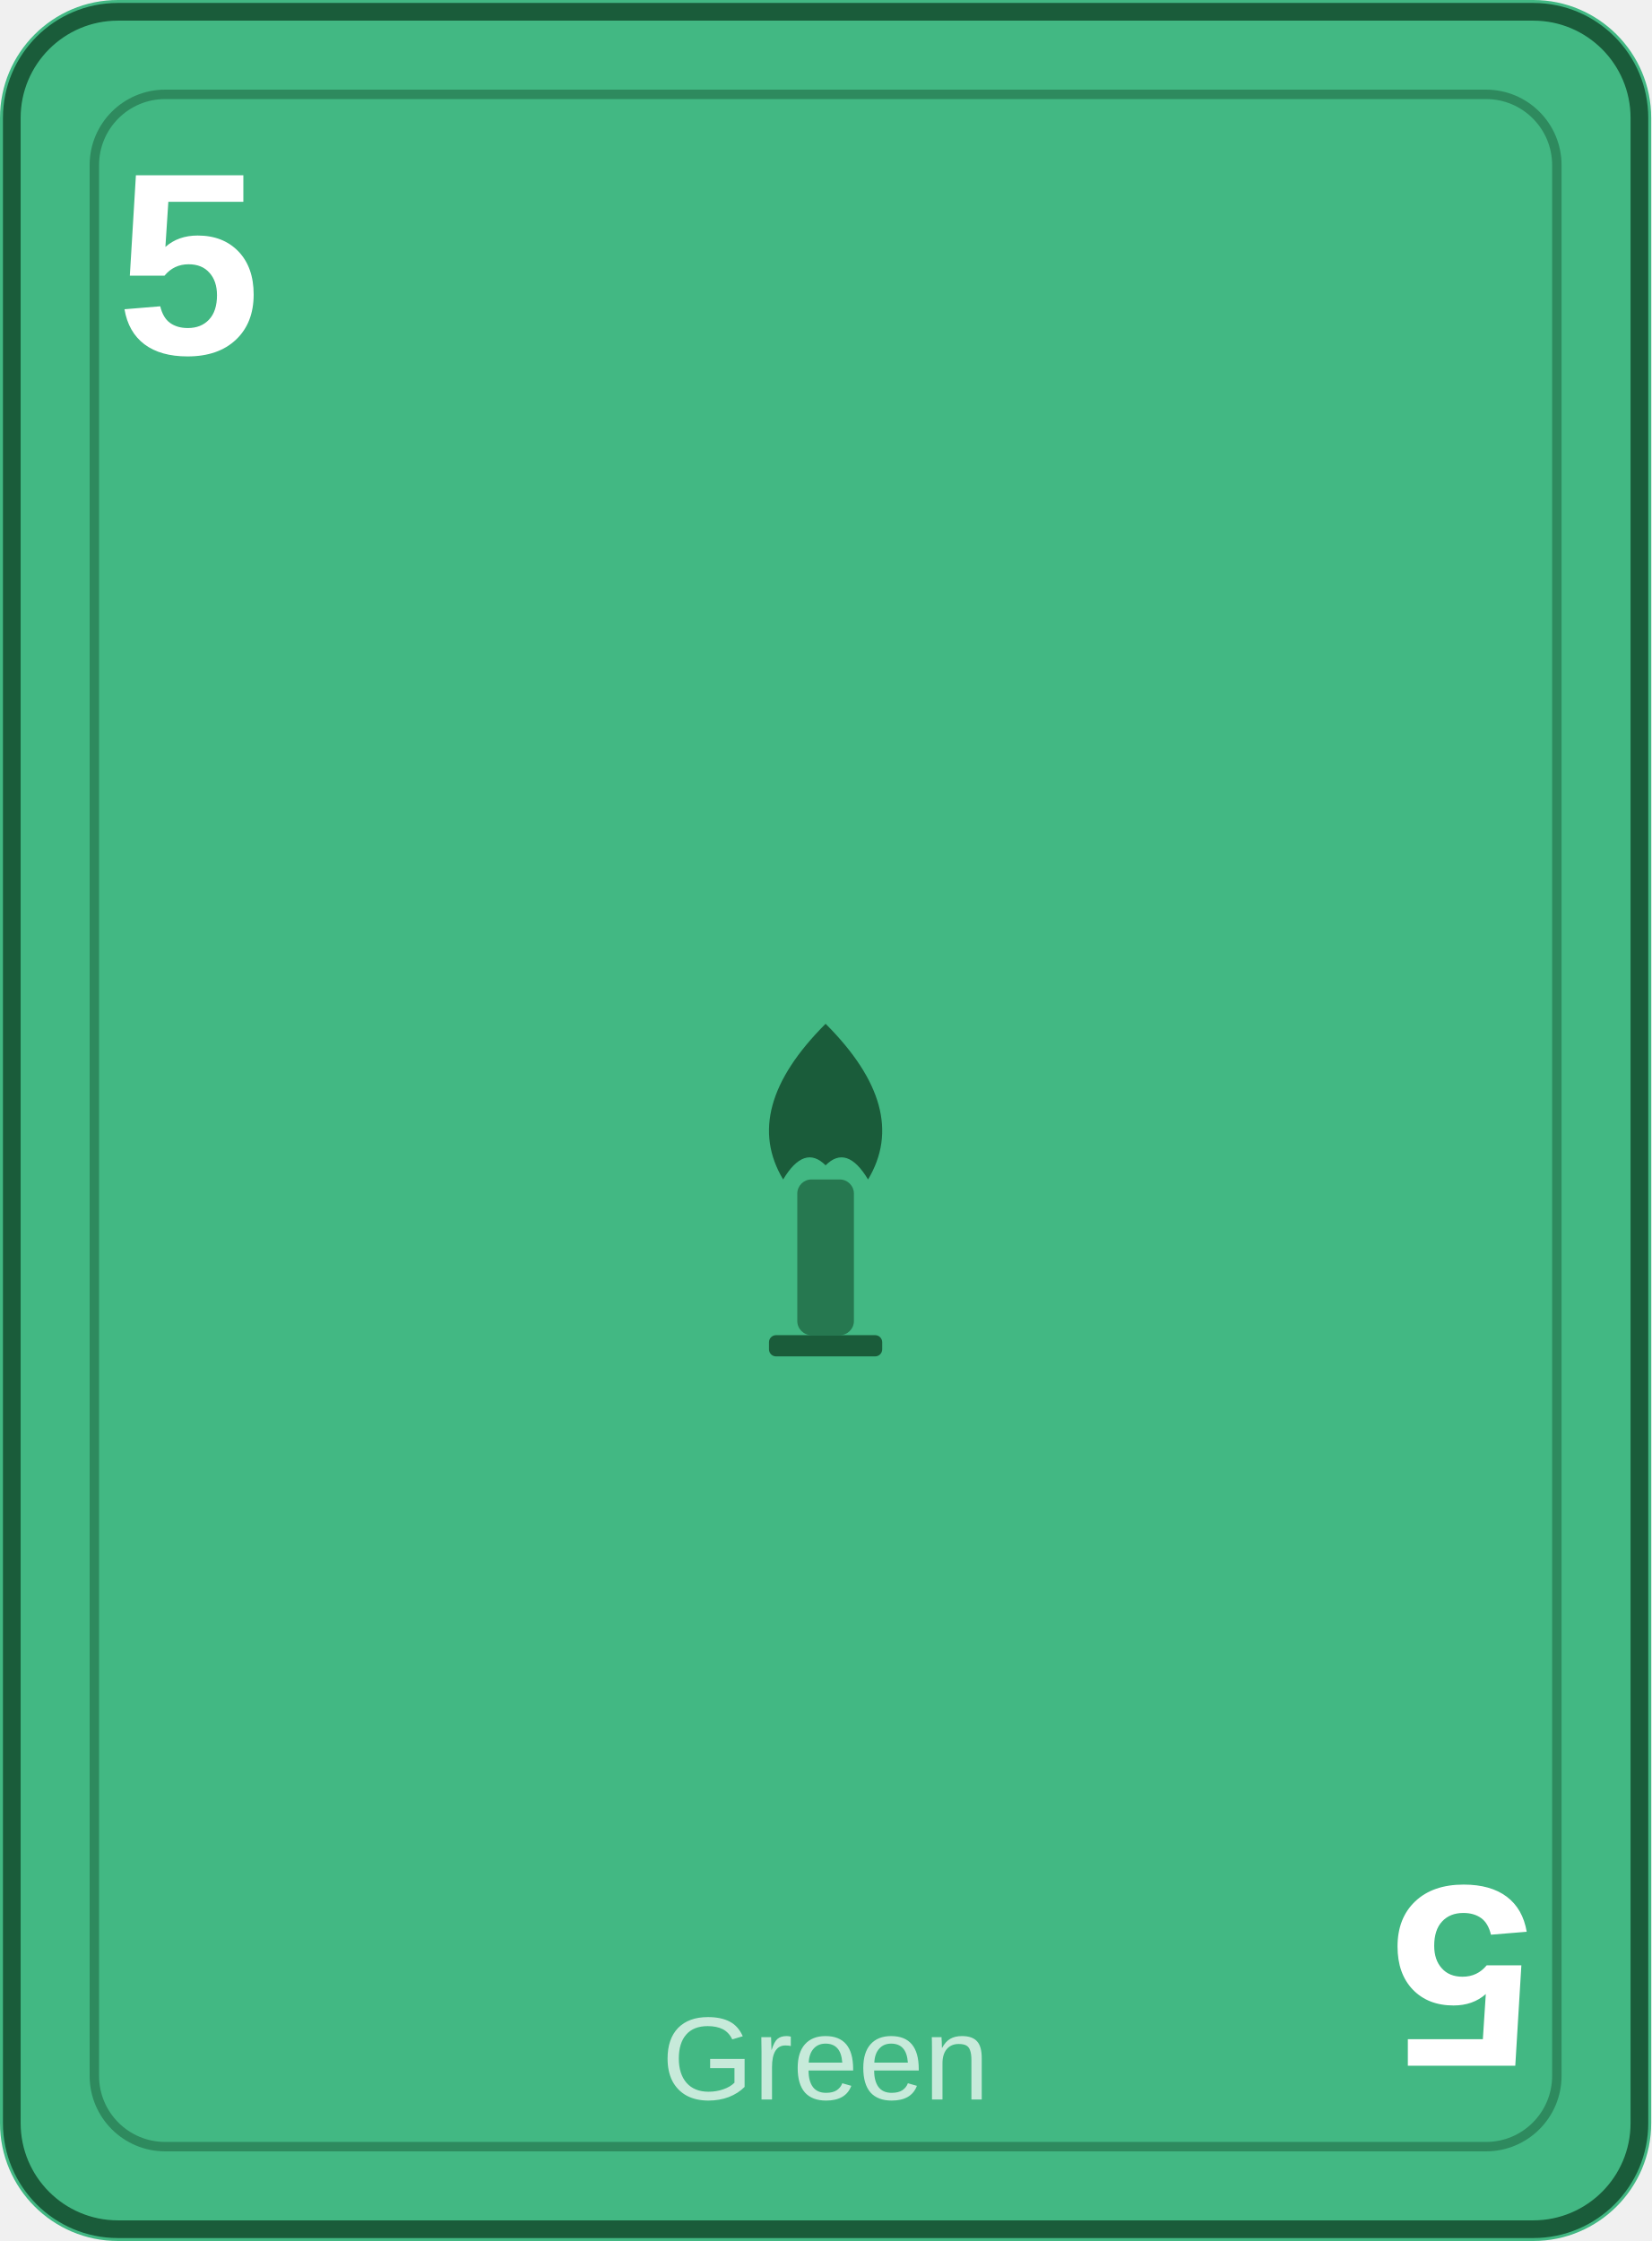
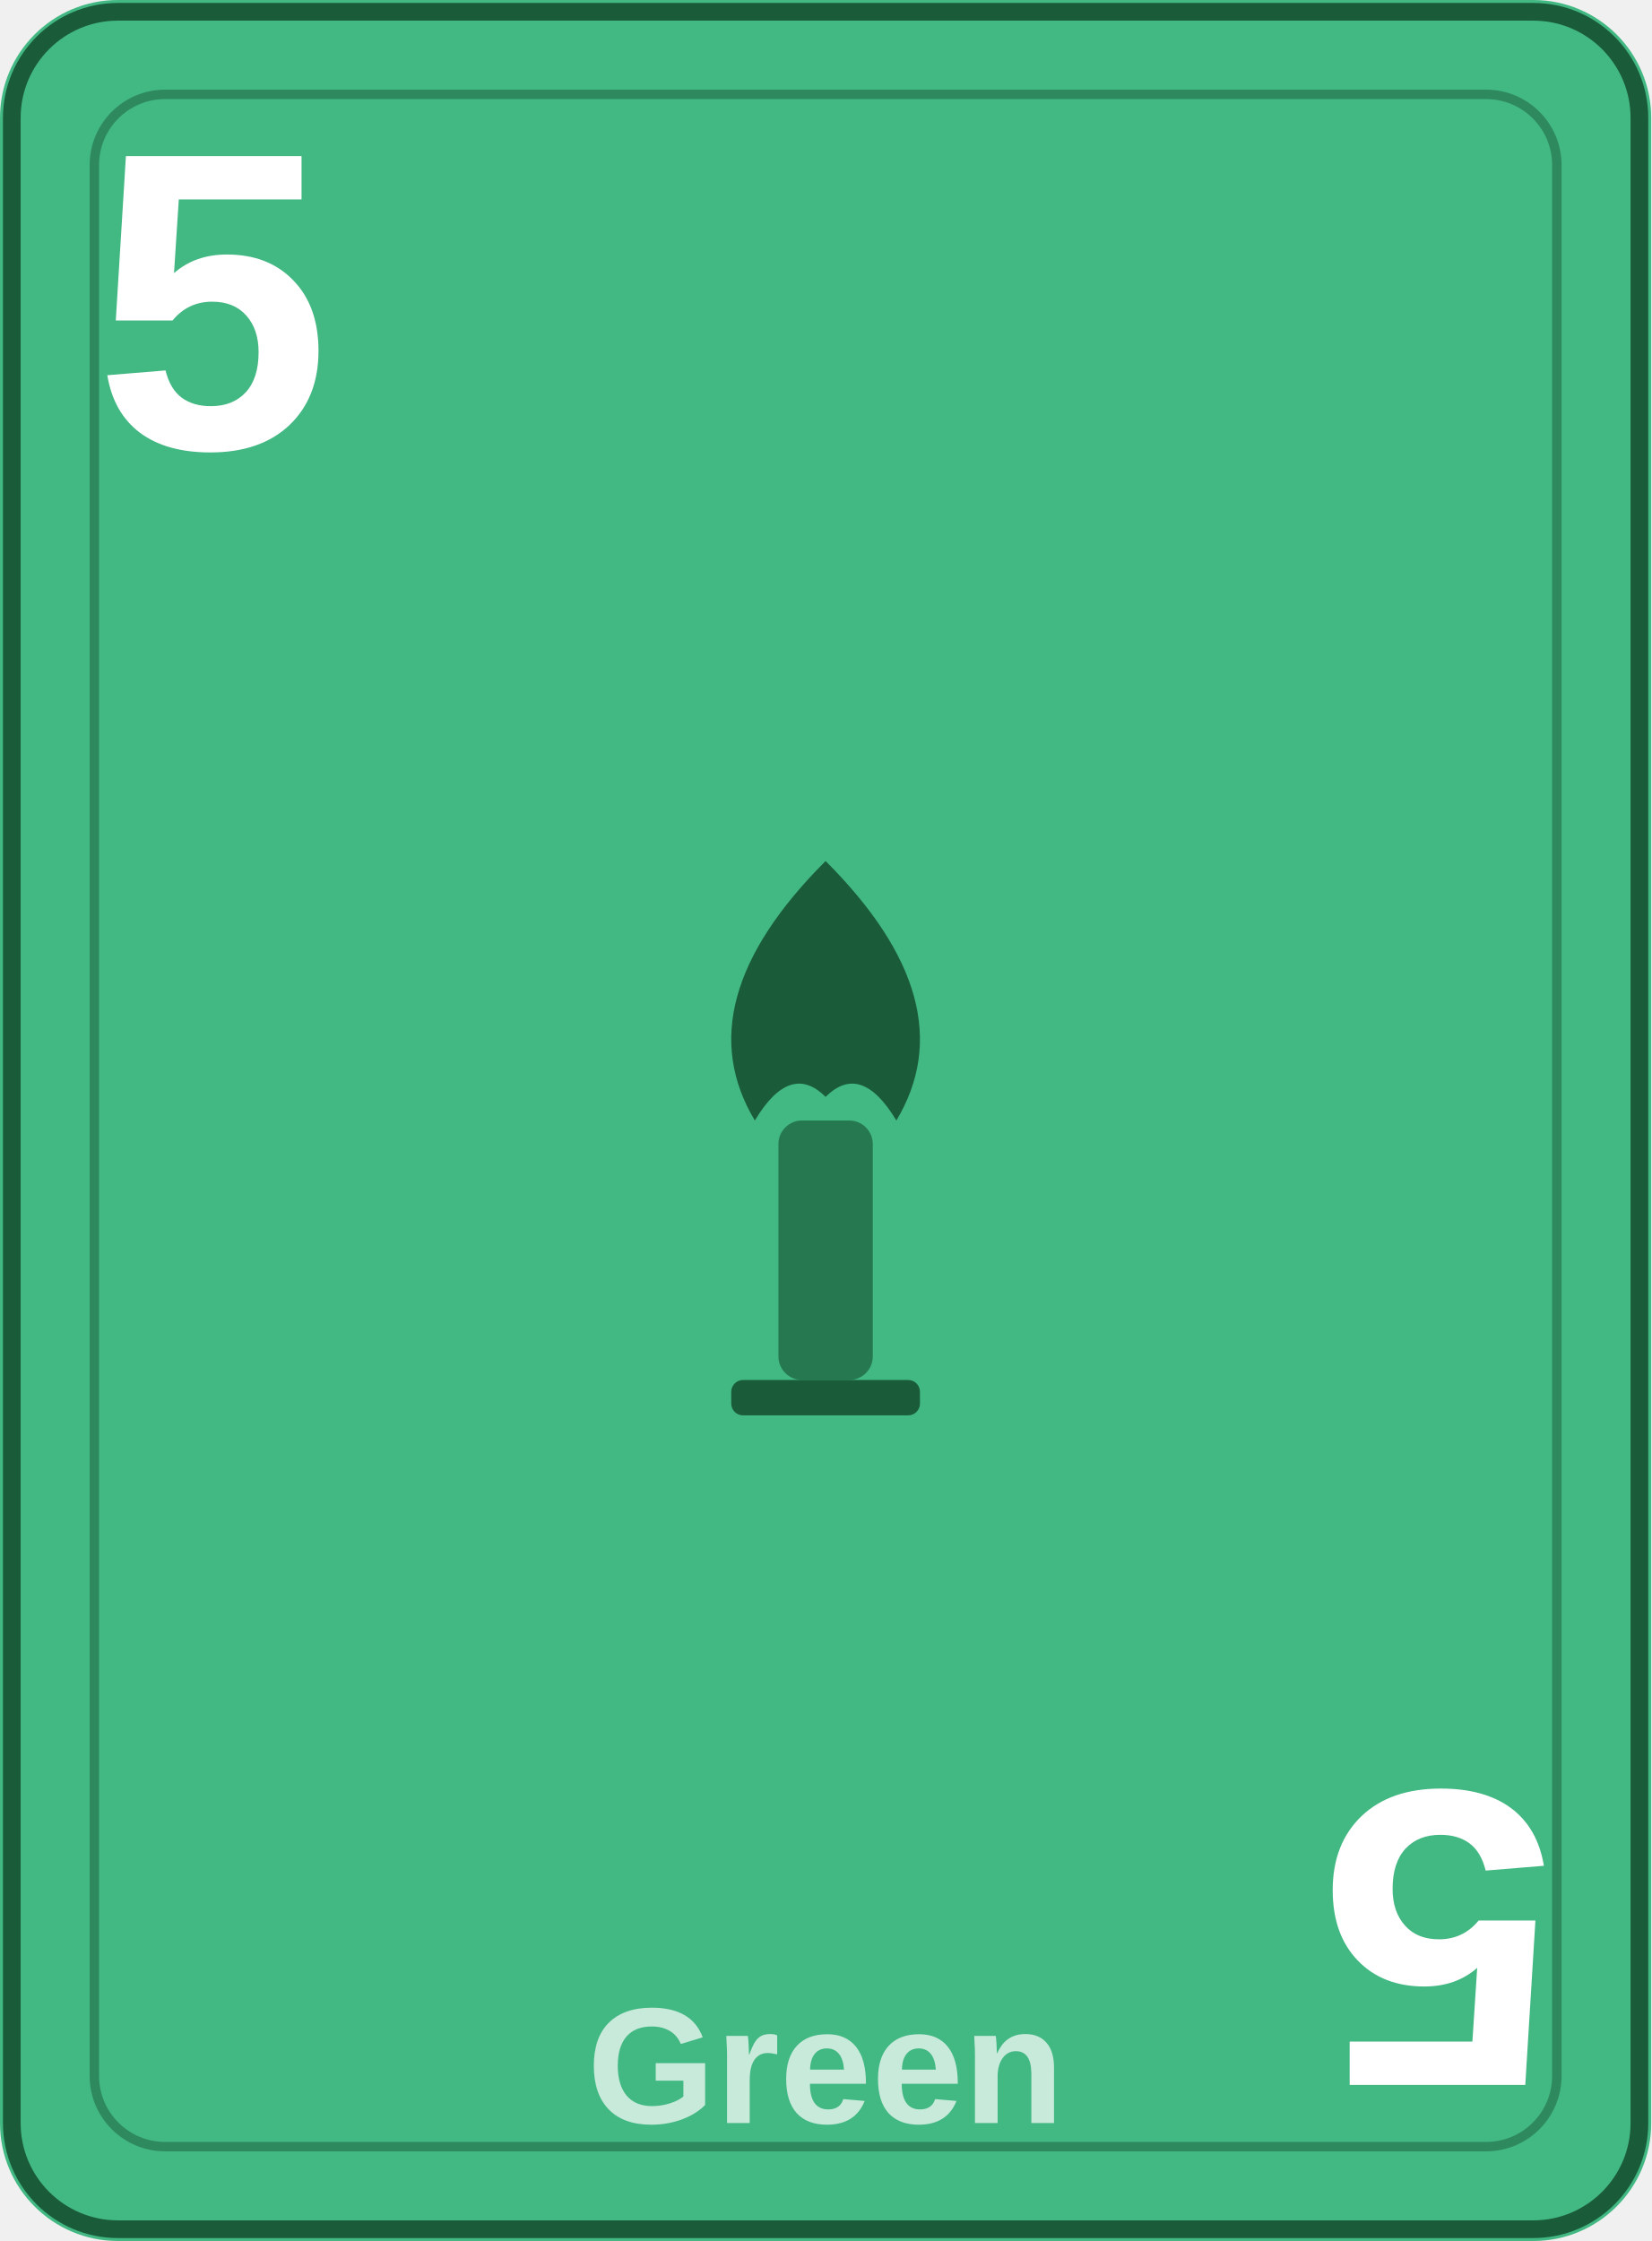
<svg xmlns="http://www.w3.org/2000/svg" width="140" height="190" viewBox="0 0 140 190">
  <rect width="140" height="190" rx="10" ry="10" fill="#42b883" />
  <rect x="1" y="1" width="138" height="188" rx="9" ry="9" fill="none" stroke="#1a5c3a" stroke-width="1.5" />
  <rect x="8" y="8" width="124" height="174" rx="6" ry="6" fill="none" stroke="#1a5c3a" stroke-width="0.8" opacity="0.5" />
-   <text x="16" y="30" font-family="Arial, sans-serif" font-size="22" font-weight="bold" text-anchor="middle" fill="#ffffff">5</text>
-   <text x="124" y="176" font-family="Arial, sans-serif" font-size="22" font-weight="bold" text-anchor="middle" fill="#ffffff" transform="rotate(180,124,168)">5</text>
-   <g transform="translate(70,100) scale(0.6)">
+   <text x="18" y="38" font-family="Arial, sans-serif" font-size="36" font-weight="bold" text-anchor="middle" fill="#ffffff">5</text>
+   <text x="122" y="172" font-family="Arial, sans-serif" font-size="36" font-weight="bold" text-anchor="middle" fill="#ffffff" transform="rotate(180,122,162)">5</text>
+   <g transform="translate(70,95) scale(1.0)">
    <rect x="-4" y="0" width="8" height="22" rx="2" fill="#1a5c3a" opacity="0.7" />
    <path d="M0,-22 Q12,-10 6,0 Q3,-5 0,-2 Q-3,-5 -6,0 Q-12,-10 0,-22 Z" fill="#1a5c3a" />
    <rect x="-8" y="22" width="16" height="3" rx="1" fill="#1a5c3a" />
  </g>
-   <text x="70" y="178" font-family="Arial, sans-serif" font-size="10" text-anchor="middle" fill="#ffffff" opacity="0.7">Green</text>
+   <text x="70" y="180" font-family="Arial, sans-serif" font-size="14" font-weight="bold" text-anchor="middle" fill="#ffffff" opacity="0.7">Green</text>
</svg>
